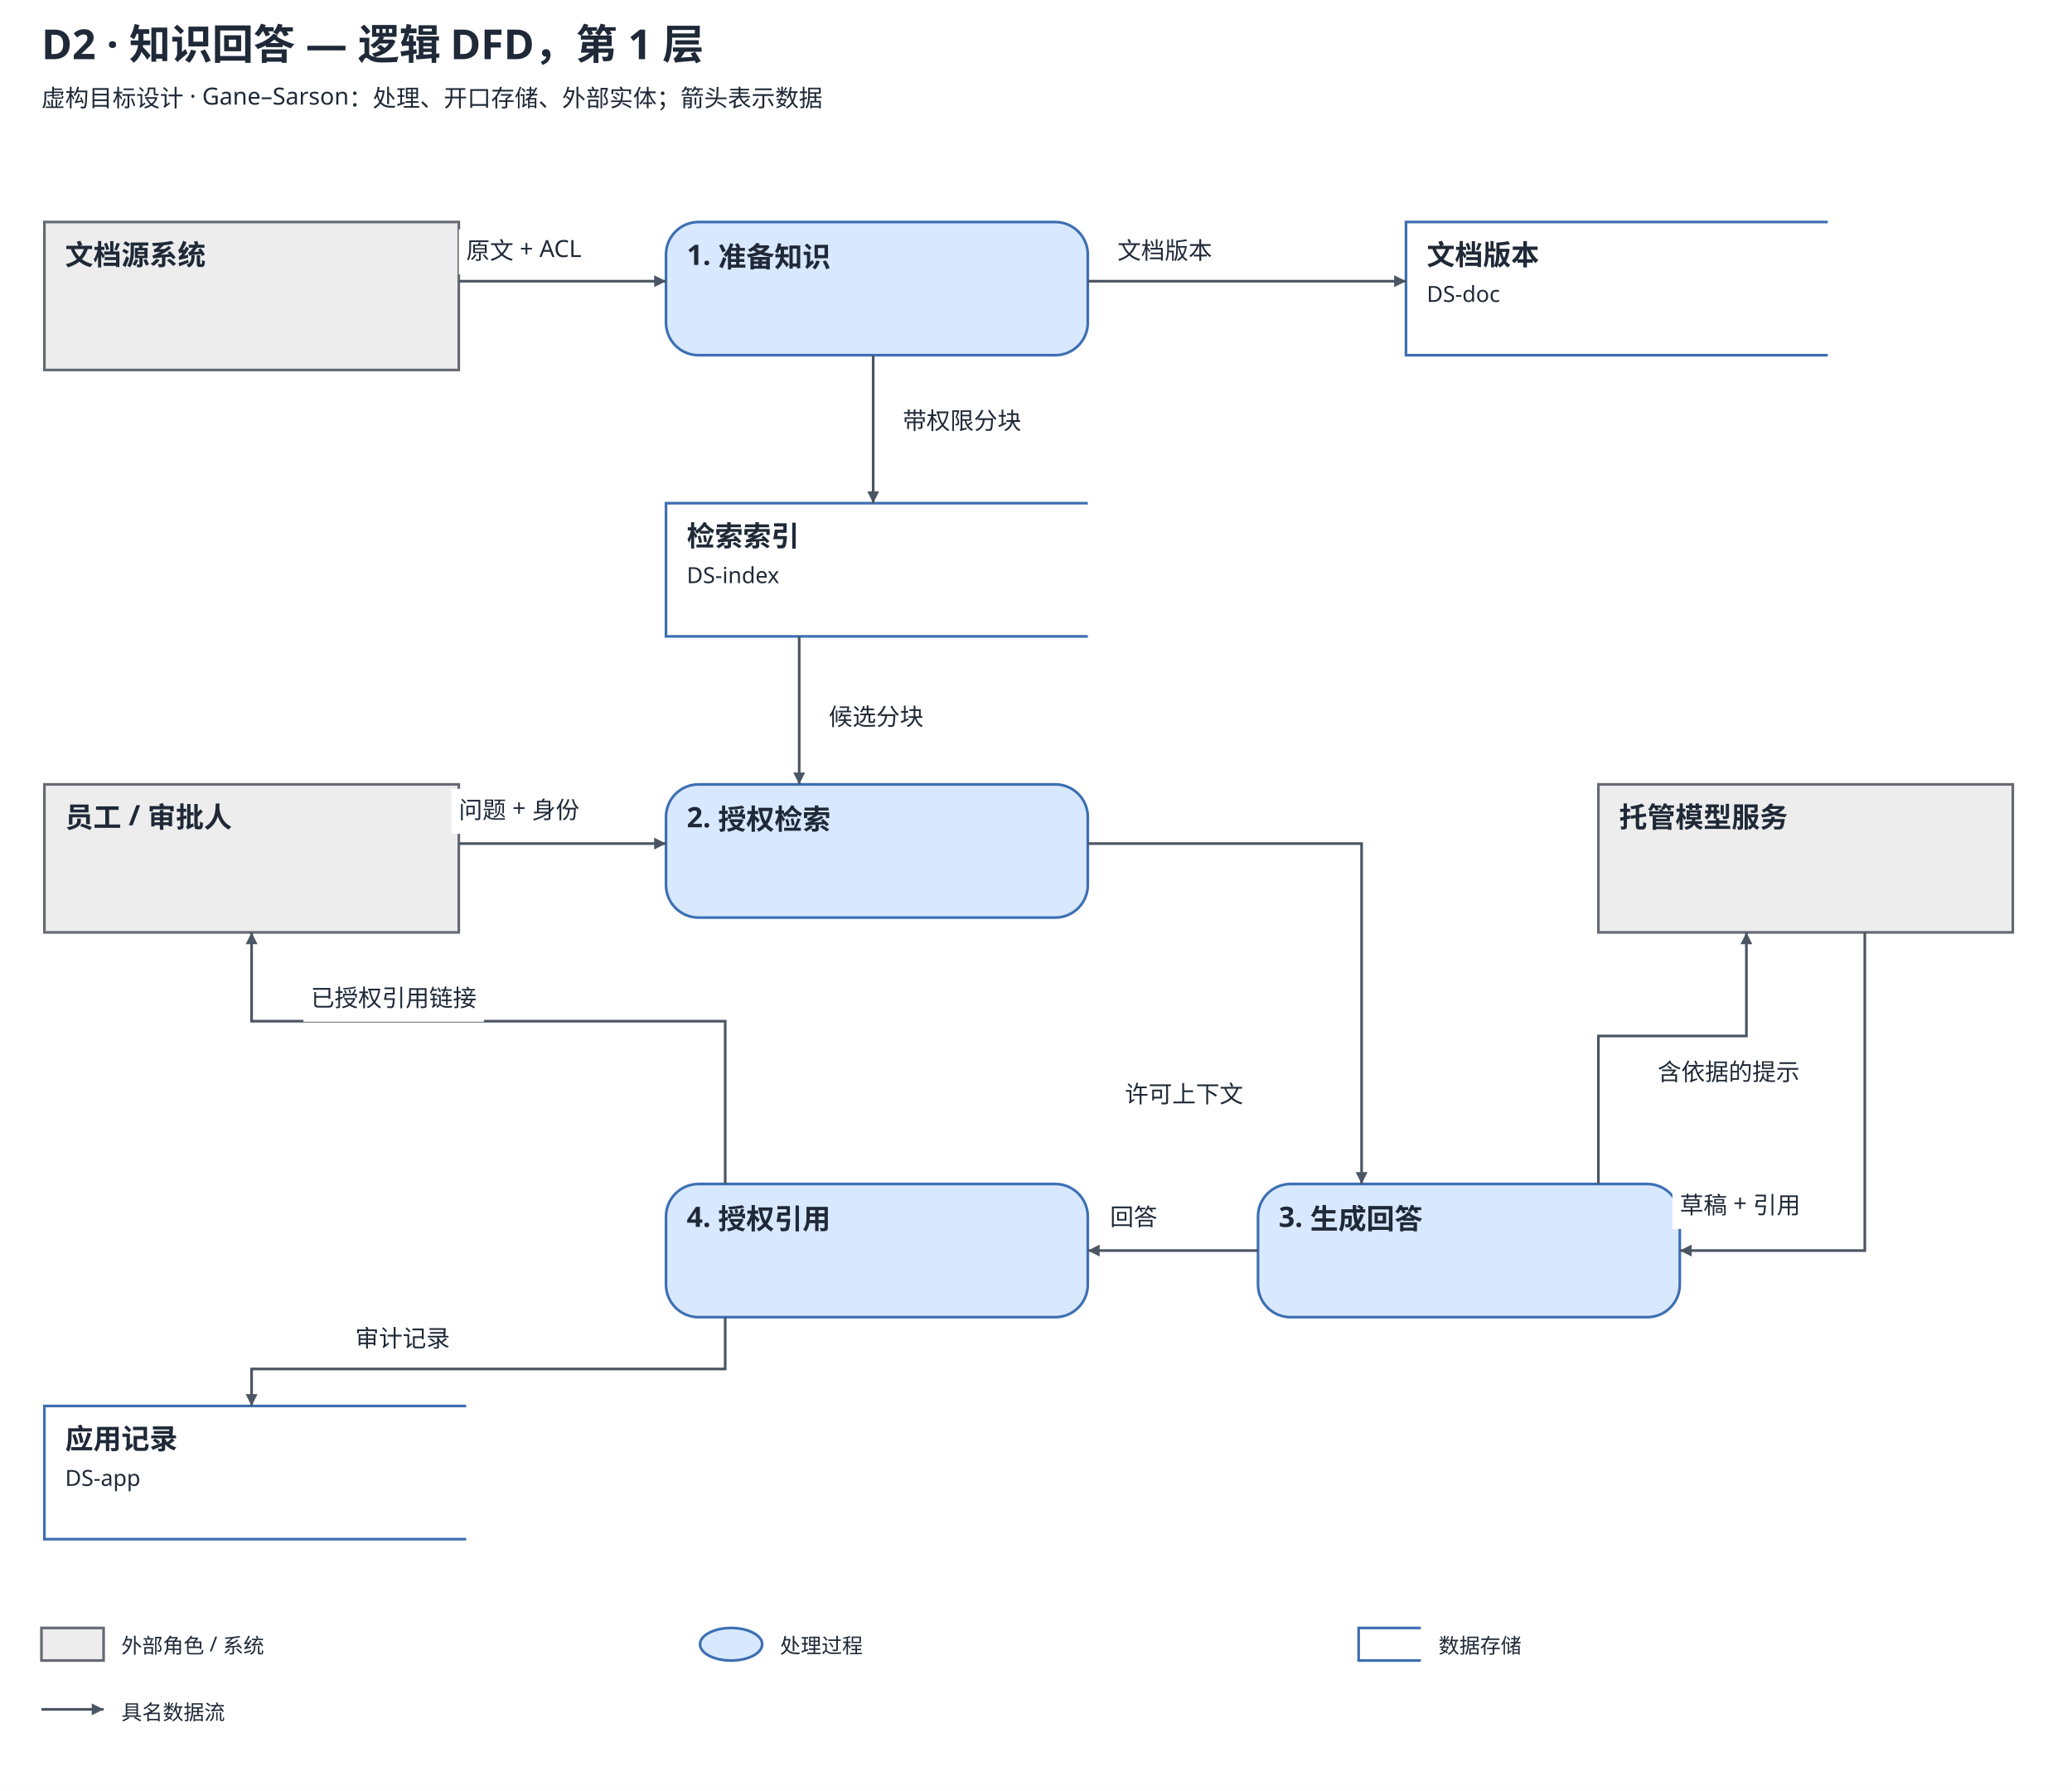
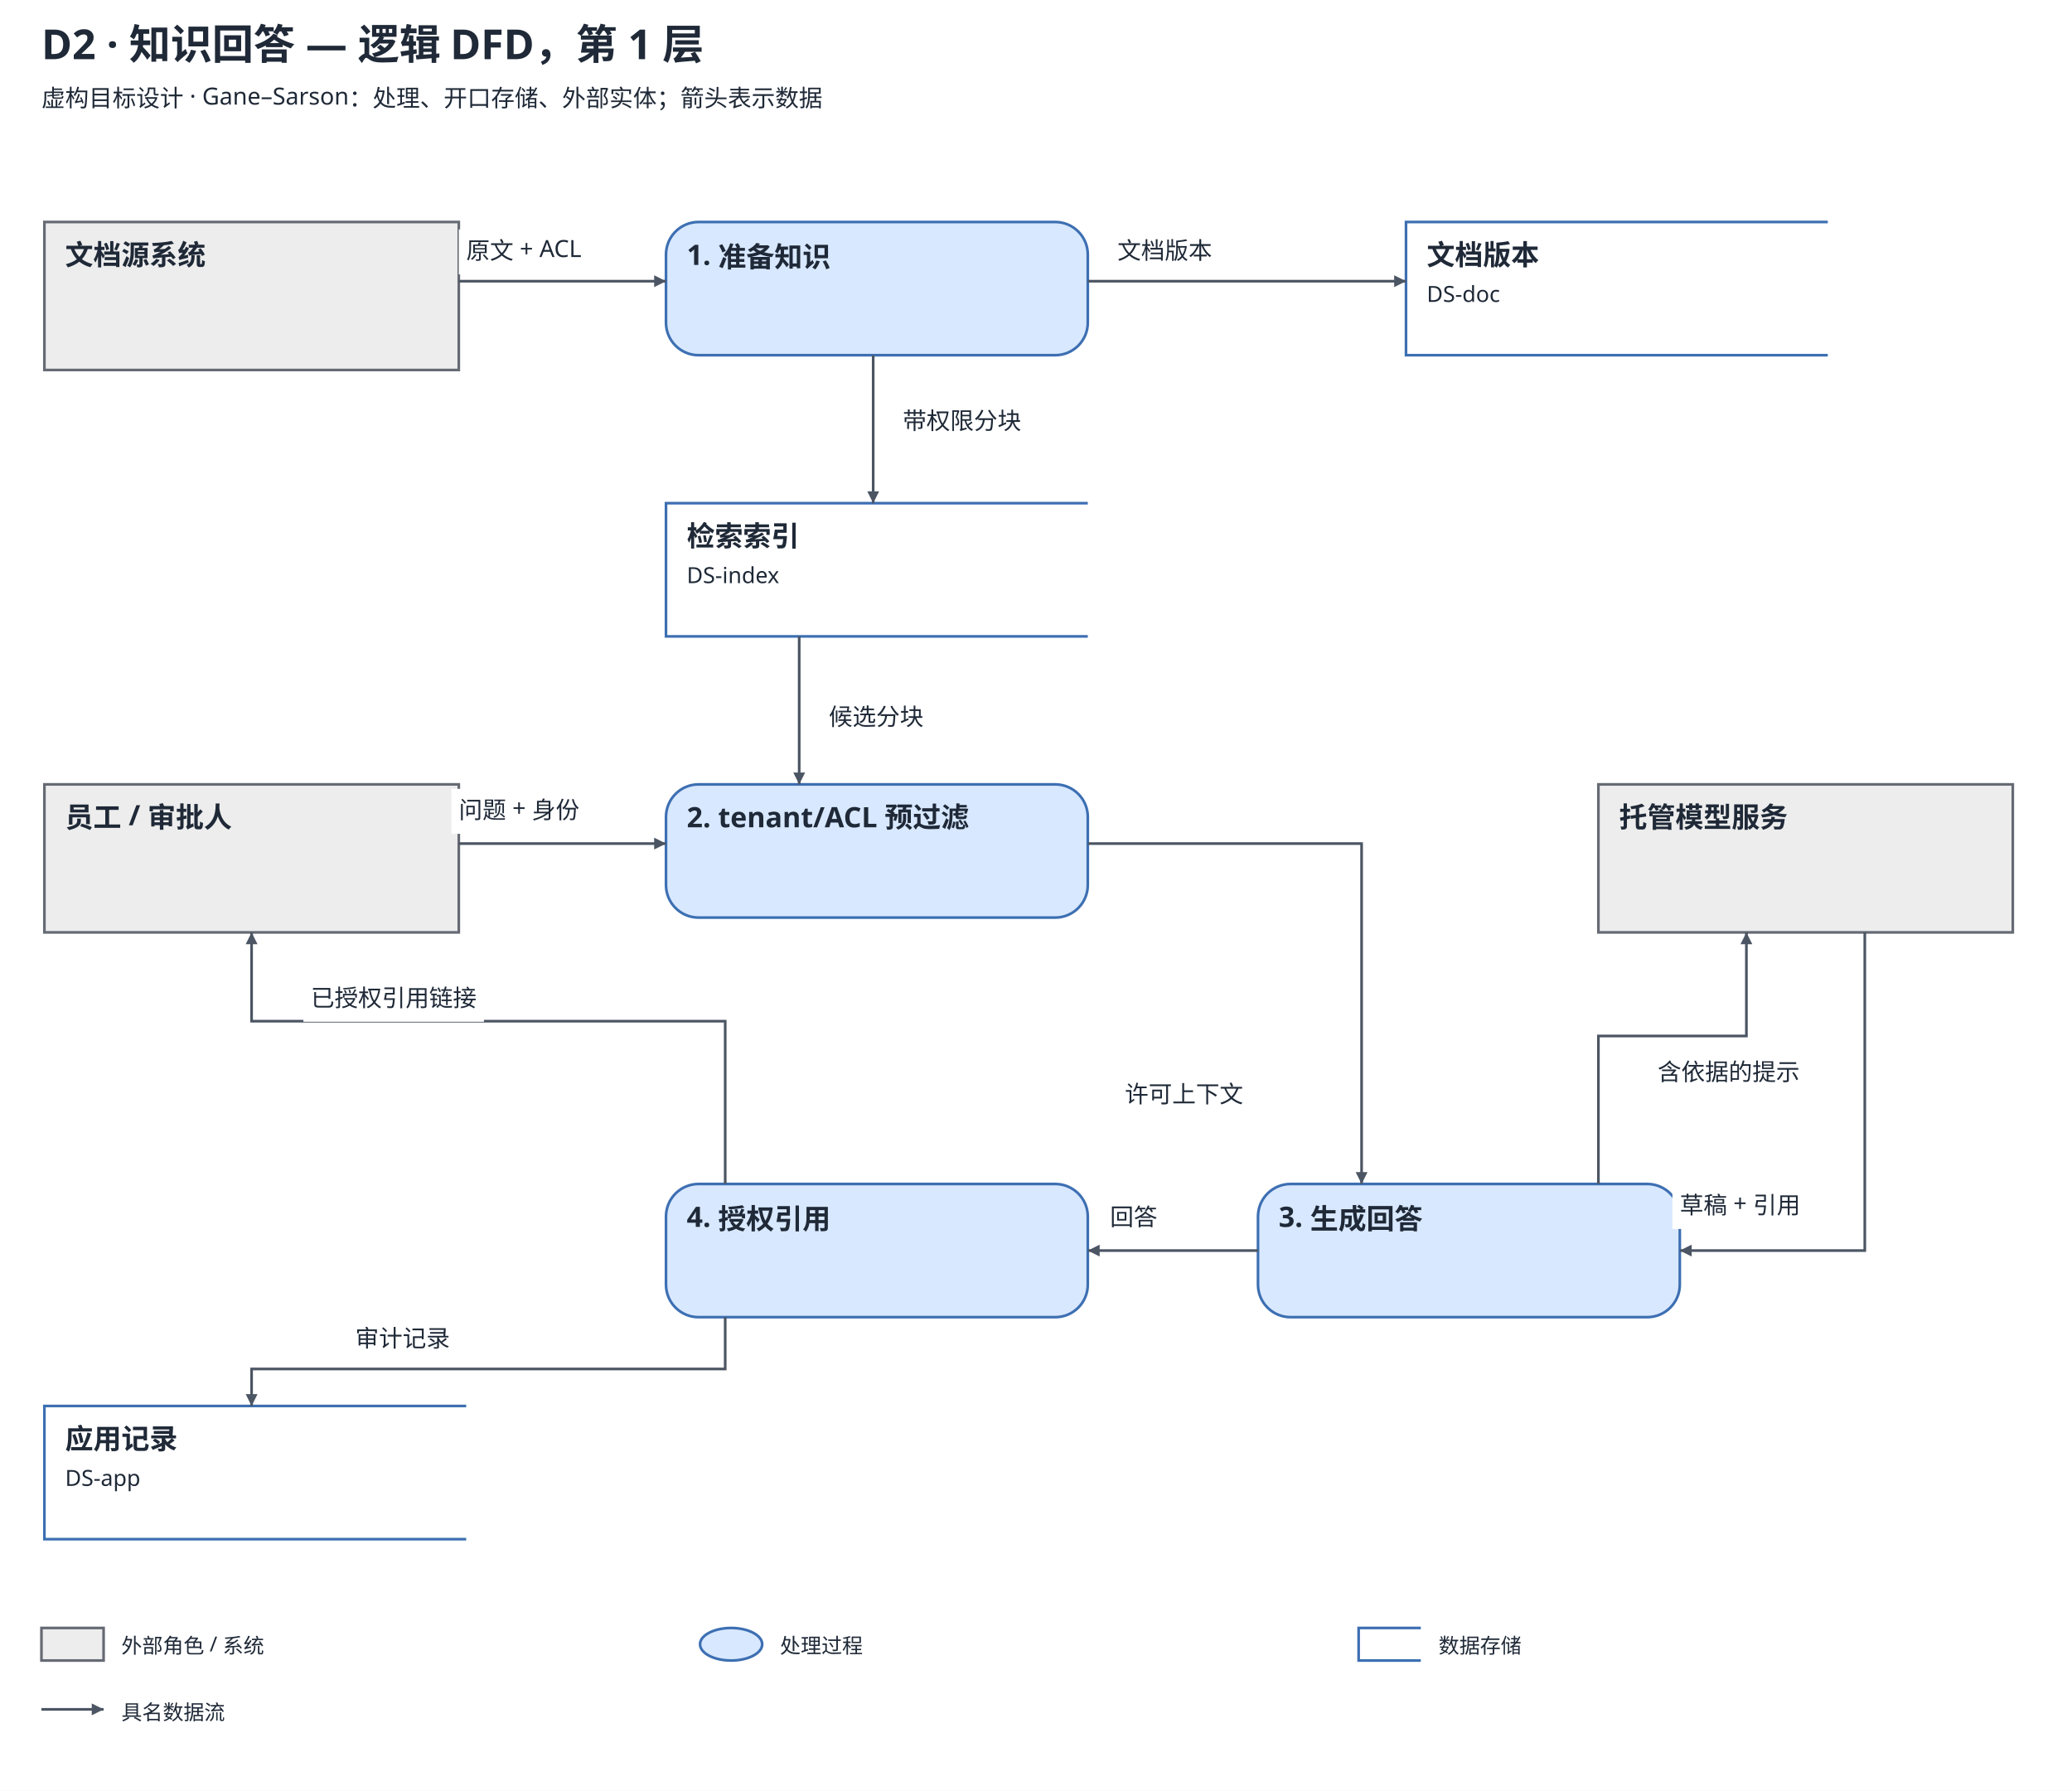
<svg xmlns="http://www.w3.org/2000/svg" viewBox="0 0 1400 1210" lang="zh" data-archatlas="0.1">
  <defs>
    <marker id="arrow" markerWidth="8" markerHeight="8" refX="8" refY="4" orient="auto" markerUnits="userSpaceOnUse">
      <path d="M0,0 L8,4 L0,8 Z" fill="#4B5563" />
    </marker>
  </defs>
  <rect data-role="canvas" width="1400" height="1210" fill="#ffffff" />
  <text x="28" y="40" font-family="Noto Sans, Noto Sans CJK SC, sans-serif" font-size="28" font-weight="700" fill="#1F2937">D2 · 知识回答 — 逻辑 DFD，第 1 层</text>
  <text x="28" y="72" font-family="Noto Sans, Noto Sans CJK SC, sans-serif" font-size="16" font-weight="400" fill="#1F2937">虚构目标设计 · Gane–Sarson：处理、开口存储、外部实体；箭头表示数据</text>
  <rect x="30" y="150" width="280" height="100" data-role="node" data-id="X-doc" data-kind="entity" fill="#EDEDED" stroke="#666A73" stroke-width="1.8" rx="0" />
  <text x="44" y="179" font-family="Noto Sans, Noto Sans CJK SC, sans-serif" font-size="19" font-weight="700" fill="#1F2937" data-owner="X-doc" data-role="name">文档源系统</text>
  <rect x="30" y="530" width="280" height="100" data-role="node" data-id="R-employee" data-kind="entity" fill="#EDEDED" stroke="#666A73" stroke-width="1.8" rx="0" />
  <text x="44" y="559" font-family="Noto Sans, Noto Sans CJK SC, sans-serif" font-size="19" font-weight="700" fill="#1F2937" data-owner="R-employee" data-role="name">员工 / 审批人</text>
  <rect x="1080" y="530" width="280" height="100" data-role="node" data-id="X-model" data-kind="entity" fill="#EDEDED" stroke="#666A73" stroke-width="1.8" rx="0" />
  <text x="1094" y="559" font-family="Noto Sans, Noto Sans CJK SC, sans-serif" font-size="19" font-weight="700" fill="#1F2937" data-owner="X-model" data-role="name">托管模型服务</text>
  <rect x="450" y="150" width="285" height="90" data-role="node" data-id="P-ingest" data-kind="process" fill="#D8E8FF" stroke="#3D6FB2" stroke-width="1.8" rx="22" />
  <text x="464" y="179" font-family="Noto Sans, Noto Sans CJK SC, sans-serif" font-size="19" font-weight="700" fill="#1F2937" data-owner="P-ingest" data-role="name">1. 准备知识</text>
  <rect x="450" y="530" width="285" height="90" data-role="node" data-id="P-retrieve" data-kind="process" fill="#D8E8FF" stroke="#3D6FB2" stroke-width="1.8" rx="22" />
-   <text x="464" y="559" font-family="Noto Sans, Noto Sans CJK SC, sans-serif" font-size="19" font-weight="700" fill="#1F2937" data-owner="P-retrieve" data-role="name">2. 授权检索</text>
+   <text x="464" y="559" font-family="Noto Sans, Noto Sans CJK SC, sans-serif" font-size="19" font-weight="700" fill="#1F2937" data-owner="P-retrieve" data-role="name">2. tenant/ACL 预过滤</text>
  <rect x="850" y="800" width="285" height="90" data-role="node" data-id="P-compose" data-kind="process" fill="#D8E8FF" stroke="#3D6FB2" stroke-width="1.8" rx="22" />
  <text x="864" y="829" font-family="Noto Sans, Noto Sans CJK SC, sans-serif" font-size="19" font-weight="700" fill="#1F2937" data-owner="P-compose" data-role="name">3. 生成回答</text>
  <rect x="450" y="800" width="285" height="90" data-role="node" data-id="P-cite" data-kind="process" fill="#D8E8FF" stroke="#3D6FB2" stroke-width="1.8" rx="22" />
  <text x="464" y="829" font-family="Noto Sans, Noto Sans CJK SC, sans-serif" font-size="19" font-weight="700" fill="#1F2937" data-owner="P-cite" data-role="name">4. 授权引用</text>
  <g data-role="node" data-id="DS-doc" data-kind="store" fill="#D8E8FF" stroke="#3D6FB2" stroke-width="1.8">
    <polyline points="1235,150 950,150 950,240 1235,240" fill="none" stroke="#3D6FB2" stroke-width="1.8" />
  </g>
  <text x="964" y="179" font-family="Noto Sans, Noto Sans CJK SC, sans-serif" font-size="19" font-weight="700" fill="#1F2937" data-owner="DS-doc" data-role="name">文档版本</text>
  <text x="964" y="204" font-family="Noto Sans, Noto Sans CJK SC, sans-serif" font-size="15" font-weight="400" fill="#1F2937" data-owner="DS-doc" data-role="sub">DS-doc</text>
  <g data-role="node" data-id="DS-index" data-kind="store" fill="#D8E8FF" stroke="#3D6FB2" stroke-width="1.8">
    <polyline points="735,340 450,340 450,430 735,430" fill="none" stroke="#3D6FB2" stroke-width="1.8" />
  </g>
  <text x="464" y="369" font-family="Noto Sans, Noto Sans CJK SC, sans-serif" font-size="19" font-weight="700" fill="#1F2937" data-owner="DS-index" data-role="name">检索索引</text>
  <text x="464" y="394" font-family="Noto Sans, Noto Sans CJK SC, sans-serif" font-size="15" font-weight="400" fill="#1F2937" data-owner="DS-index" data-role="sub">DS-index</text>
  <g data-role="node" data-id="DS-app" data-kind="store" fill="#D8E8FF" stroke="#3D6FB2" stroke-width="1.8">
    <polyline points="315,950 30,950 30,1040 315,1040" fill="none" stroke="#3D6FB2" stroke-width="1.8" />
  </g>
  <text x="44" y="979" font-family="Noto Sans, Noto Sans CJK SC, sans-serif" font-size="19" font-weight="700" fill="#1F2937" data-owner="DS-app" data-role="name">应用记录</text>
  <text x="44" y="1004" font-family="Noto Sans, Noto Sans CJK SC, sans-serif" font-size="15" font-weight="400" fill="#1F2937" data-owner="DS-app" data-role="sub">DS-app</text>
  <polyline points="310,190 450,190" data-role="edge" data-id="DATA-1" data-from="X-doc" data-to="P-ingest" data-kind="data" fill="none" stroke="#4B5563" stroke-width="1.8" marker-end="url(#arrow)" />
-   <rect x="310" y="155" width="87.875" height="30.4" fill="#ffffff" data-role="label-bg" data-id="label-DATA-1" data-parent="DATA-1" />
+   <rect x="310.0" y="155.0" width="87.875" height="30.4" fill="#ffffff" data-role="label-bg" data-id="label-DATA-1" data-parent="DATA-1" />
  <text x="315" y="175" font-family="Noto Sans, Noto Sans CJK SC, sans-serif" font-size="16" font-weight="400" fill="#1F2937" data-owner="DATA-1" data-role="edge-label">原文 + ACL</text>
  <polyline points="735,190 950,190" data-role="edge" data-id="DATA-2" data-from="P-ingest" data-to="DS-doc" data-kind="data" fill="none" stroke="#4B5563" stroke-width="1.8" marker-end="url(#arrow)" />
-   <rect x="750" y="155" width="74.0" height="30.4" fill="#ffffff" data-role="label-bg" data-id="label-DATA-2" data-parent="DATA-2" />
+   <rect x="750.0" y="155.0" width="74.0" height="30.4" fill="#ffffff" data-role="label-bg" data-id="label-DATA-2" data-parent="DATA-2" />
  <text x="755" y="175" font-family="Noto Sans, Noto Sans CJK SC, sans-serif" font-size="16" font-weight="400" fill="#1F2937" data-owner="DATA-2" data-role="edge-label">文档版本</text>
  <polyline points="590,240 590,340" data-role="edge" data-id="DATA-3" data-from="P-ingest" data-to="DS-index" data-kind="data" fill="none" stroke="#4B5563" stroke-width="1.8" marker-end="url(#arrow)" />
-   <rect x="605" y="270" width="90.0" height="30.4" fill="#ffffff" data-role="label-bg" data-id="label-DATA-3" data-parent="DATA-3" />
+   <rect x="605.0" y="270.0" width="90.0" height="30.4" fill="#ffffff" data-role="label-bg" data-id="label-DATA-3" data-parent="DATA-3" />
  <text x="610" y="290" font-family="Noto Sans, Noto Sans CJK SC, sans-serif" font-size="16" font-weight="400" fill="#1F2937" data-owner="DATA-3" data-role="edge-label">带权限分块</text>
  <polyline points="540,430 540,530" data-role="edge" data-id="DATA-4" data-from="DS-index" data-to="P-retrieve" data-kind="data" fill="none" stroke="#4B5563" stroke-width="1.8" marker-end="url(#arrow)" />
-   <rect x="555" y="470" width="74.0" height="30.4" fill="#ffffff" data-role="label-bg" data-id="label-DATA-4" data-parent="DATA-4" />
+   <rect x="555.0" y="470.0" width="74.0" height="30.4" fill="#ffffff" data-role="label-bg" data-id="label-DATA-4" data-parent="DATA-4" />
  <text x="560" y="490" font-family="Noto Sans, Noto Sans CJK SC, sans-serif" font-size="16" font-weight="400" fill="#1F2937" data-owner="DATA-4" data-role="edge-label">候选分块</text>
  <polyline points="310,570 450,570" data-role="edge" data-id="DATA-5" data-from="R-employee" data-to="P-retrieve" data-kind="data" fill="none" stroke="#4B5563" stroke-width="1.8" marker-end="url(#arrow)" />
-   <rect x="305" y="533" width="91.469" height="30.4" fill="#ffffff" data-role="label-bg" data-id="label-DATA-5" data-parent="DATA-5" />
+   <rect x="305.0" y="533.0" width="91.469" height="30.4" fill="#ffffff" data-role="label-bg" data-id="label-DATA-5" data-parent="DATA-5" />
  <text x="310" y="553" font-family="Noto Sans, Noto Sans CJK SC, sans-serif" font-size="16" font-weight="400" fill="#1F2937" data-owner="DATA-5" data-role="edge-label">问题 + 身份</text>
  <polyline points="735,570 920,570 920,800" data-role="edge" data-id="DATA-6" data-from="P-retrieve" data-to="P-compose" data-kind="data" fill="none" stroke="#4B5563" stroke-width="1.8" marker-end="url(#arrow)" />
-   <rect x="755" y="725" width="90.0" height="30.4" fill="#ffffff" data-role="label-bg" data-id="label-DATA-6" data-parent="DATA-6" />
+   <rect x="755.0" y="725.0" width="90.0" height="30.4" fill="#ffffff" data-role="label-bg" data-id="label-DATA-6" data-parent="DATA-6" />
  <text x="760" y="745" font-family="Noto Sans, Noto Sans CJK SC, sans-serif" font-size="16" font-weight="400" fill="#1F2937" data-owner="DATA-6" data-role="edge-label">许可上下文</text>
  <polyline points="1080,800 1080,700 1180,700 1180,630" data-role="edge" data-id="DATA-7" data-from="P-compose" data-to="X-model" data-kind="data" fill="none" stroke="#4B5563" stroke-width="1.8" marker-end="url(#arrow)" />
-   <rect x="1115" y="710" width="106.0" height="30.4" fill="#ffffff" data-role="label-bg" data-id="label-DATA-7" data-parent="DATA-7" />
+   <rect x="1115.0" y="710.0" width="106.0" height="30.4" fill="#ffffff" data-role="label-bg" data-id="label-DATA-7" data-parent="DATA-7" />
  <text x="1120" y="730" font-family="Noto Sans, Noto Sans CJK SC, sans-serif" font-size="16" font-weight="400" fill="#1F2937" data-owner="DATA-7" data-role="edge-label">含依据的提示</text>
  <polyline points="1260,630 1260,845 1135,845" data-role="edge" data-id="DATA-8" data-from="X-model" data-to="P-compose" data-kind="data" fill="none" stroke="#4B5563" stroke-width="1.8" marker-end="url(#arrow)" />
-   <rect x="1130" y="800" width="91.469" height="30.4" fill="#ffffff" data-role="label-bg" data-id="label-DATA-8" data-parent="DATA-8" />
+   <rect x="1130.0" y="800.0" width="91.469" height="30.4" fill="#ffffff" data-role="label-bg" data-id="label-DATA-8" data-parent="DATA-8" />
  <text x="1135" y="820" font-family="Noto Sans, Noto Sans CJK SC, sans-serif" font-size="16" font-weight="400" fill="#1F2937" data-owner="DATA-8" data-role="edge-label">草稿 + 引用</text>
  <polyline points="850,845 735,845" data-role="edge" data-id="DATA-9" data-from="P-compose" data-to="P-cite" data-kind="data" fill="none" stroke="#4B5563" stroke-width="1.8" marker-end="url(#arrow)" />
-   <rect x="745" y="808" width="42.0" height="30.4" fill="#ffffff" data-role="label-bg" data-id="label-DATA-9" data-parent="DATA-9" />
+   <rect x="745.0" y="808.0" width="42.0" height="30.4" fill="#ffffff" data-role="label-bg" data-id="label-DATA-9" data-parent="DATA-9" />
  <text x="750" y="828" font-family="Noto Sans, Noto Sans CJK SC, sans-serif" font-size="16" font-weight="400" fill="#1F2937" data-owner="DATA-9" data-role="edge-label">回答</text>
  <polyline points="490,890 490,925 170,925 170,950" data-role="edge" data-id="DATA-10" data-from="P-cite" data-to="DS-app" data-kind="data" fill="none" stroke="#4B5563" stroke-width="1.8" marker-end="url(#arrow)" />
-   <rect x="235" y="890" width="74.0" height="30.4" fill="#ffffff" data-role="label-bg" data-id="label-DATA-10" data-parent="DATA-10" />
+   <rect x="235.0" y="890.0" width="74.0" height="30.4" fill="#ffffff" data-role="label-bg" data-id="label-DATA-10" data-parent="DATA-10" />
  <text x="240" y="910" font-family="Noto Sans, Noto Sans CJK SC, sans-serif" font-size="16" font-weight="400" fill="#1F2937" data-owner="DATA-10" data-role="edge-label">审计记录</text>
  <polyline points="490,800 490,690 170,690 170,630" data-role="edge" data-id="DATA-11" data-from="P-cite" data-to="R-employee" data-kind="data" fill="none" stroke="#4B5563" stroke-width="1.8" marker-end="url(#arrow)" />
-   <rect x="205" y="660" width="122.0" height="30.4" fill="#ffffff" data-role="label-bg" data-id="label-DATA-11" data-parent="DATA-11" />
+   <rect x="205.0" y="660.0" width="122.0" height="30.4" fill="#ffffff" data-role="label-bg" data-id="label-DATA-11" data-parent="DATA-11" />
  <text x="210" y="680" font-family="Noto Sans, Noto Sans CJK SC, sans-serif" font-size="16" font-weight="400" fill="#1F2937" data-owner="DATA-11" data-role="edge-label">已授权引用链接</text>
  <rect x="28" y="1100" width="42" height="22" data-role="legend-swatch" data-id="__legend-swatch-1" fill="#EDEDED" stroke="#666A73" stroke-width="1.8" rx="0" />
  <text x="82" y="1117" font-family="Noto Sans, Noto Sans CJK SC, sans-serif" font-size="14" font-weight="400" fill="#1F2937" data-role="legend" data-id="legend-1">外部角色 / 系统</text>
  <rect x="473" y="1100" width="42" height="22" data-role="legend-swatch" data-id="__legend-swatch-2" fill="#D8E8FF" stroke="#3D6FB2" stroke-width="1.8" rx="22" />
  <text x="527" y="1117" font-family="Noto Sans, Noto Sans CJK SC, sans-serif" font-size="14" font-weight="400" fill="#1F2937" data-role="legend" data-id="legend-2">处理过程</text>
  <g data-role="legend-swatch" data-id="__legend-swatch-3" fill="#D8E8FF" stroke="#3D6FB2" stroke-width="1.8">
    <polyline points="960,1100 918,1100 918,1122 960,1122" fill="none" stroke="#3D6FB2" stroke-width="1.8" />
  </g>
  <text x="972" y="1117" font-family="Noto Sans, Noto Sans CJK SC, sans-serif" font-size="14" font-weight="400" fill="#1F2937" data-role="legend" data-id="legend-3">数据存储</text>
  <polyline points="28,1155 70,1155" data-role="edge" data-kind="legend" data-id="legend-line-4" fill="none" stroke="#4B5563" stroke-width="1.8" marker-end="url(#arrow)" />
  <text x="82" y="1162" font-family="Noto Sans, Noto Sans CJK SC, sans-serif" font-size="14" font-weight="400" fill="#1F2937" data-role="legend" data-id="legend-4">具名数据流</text>
</svg>
